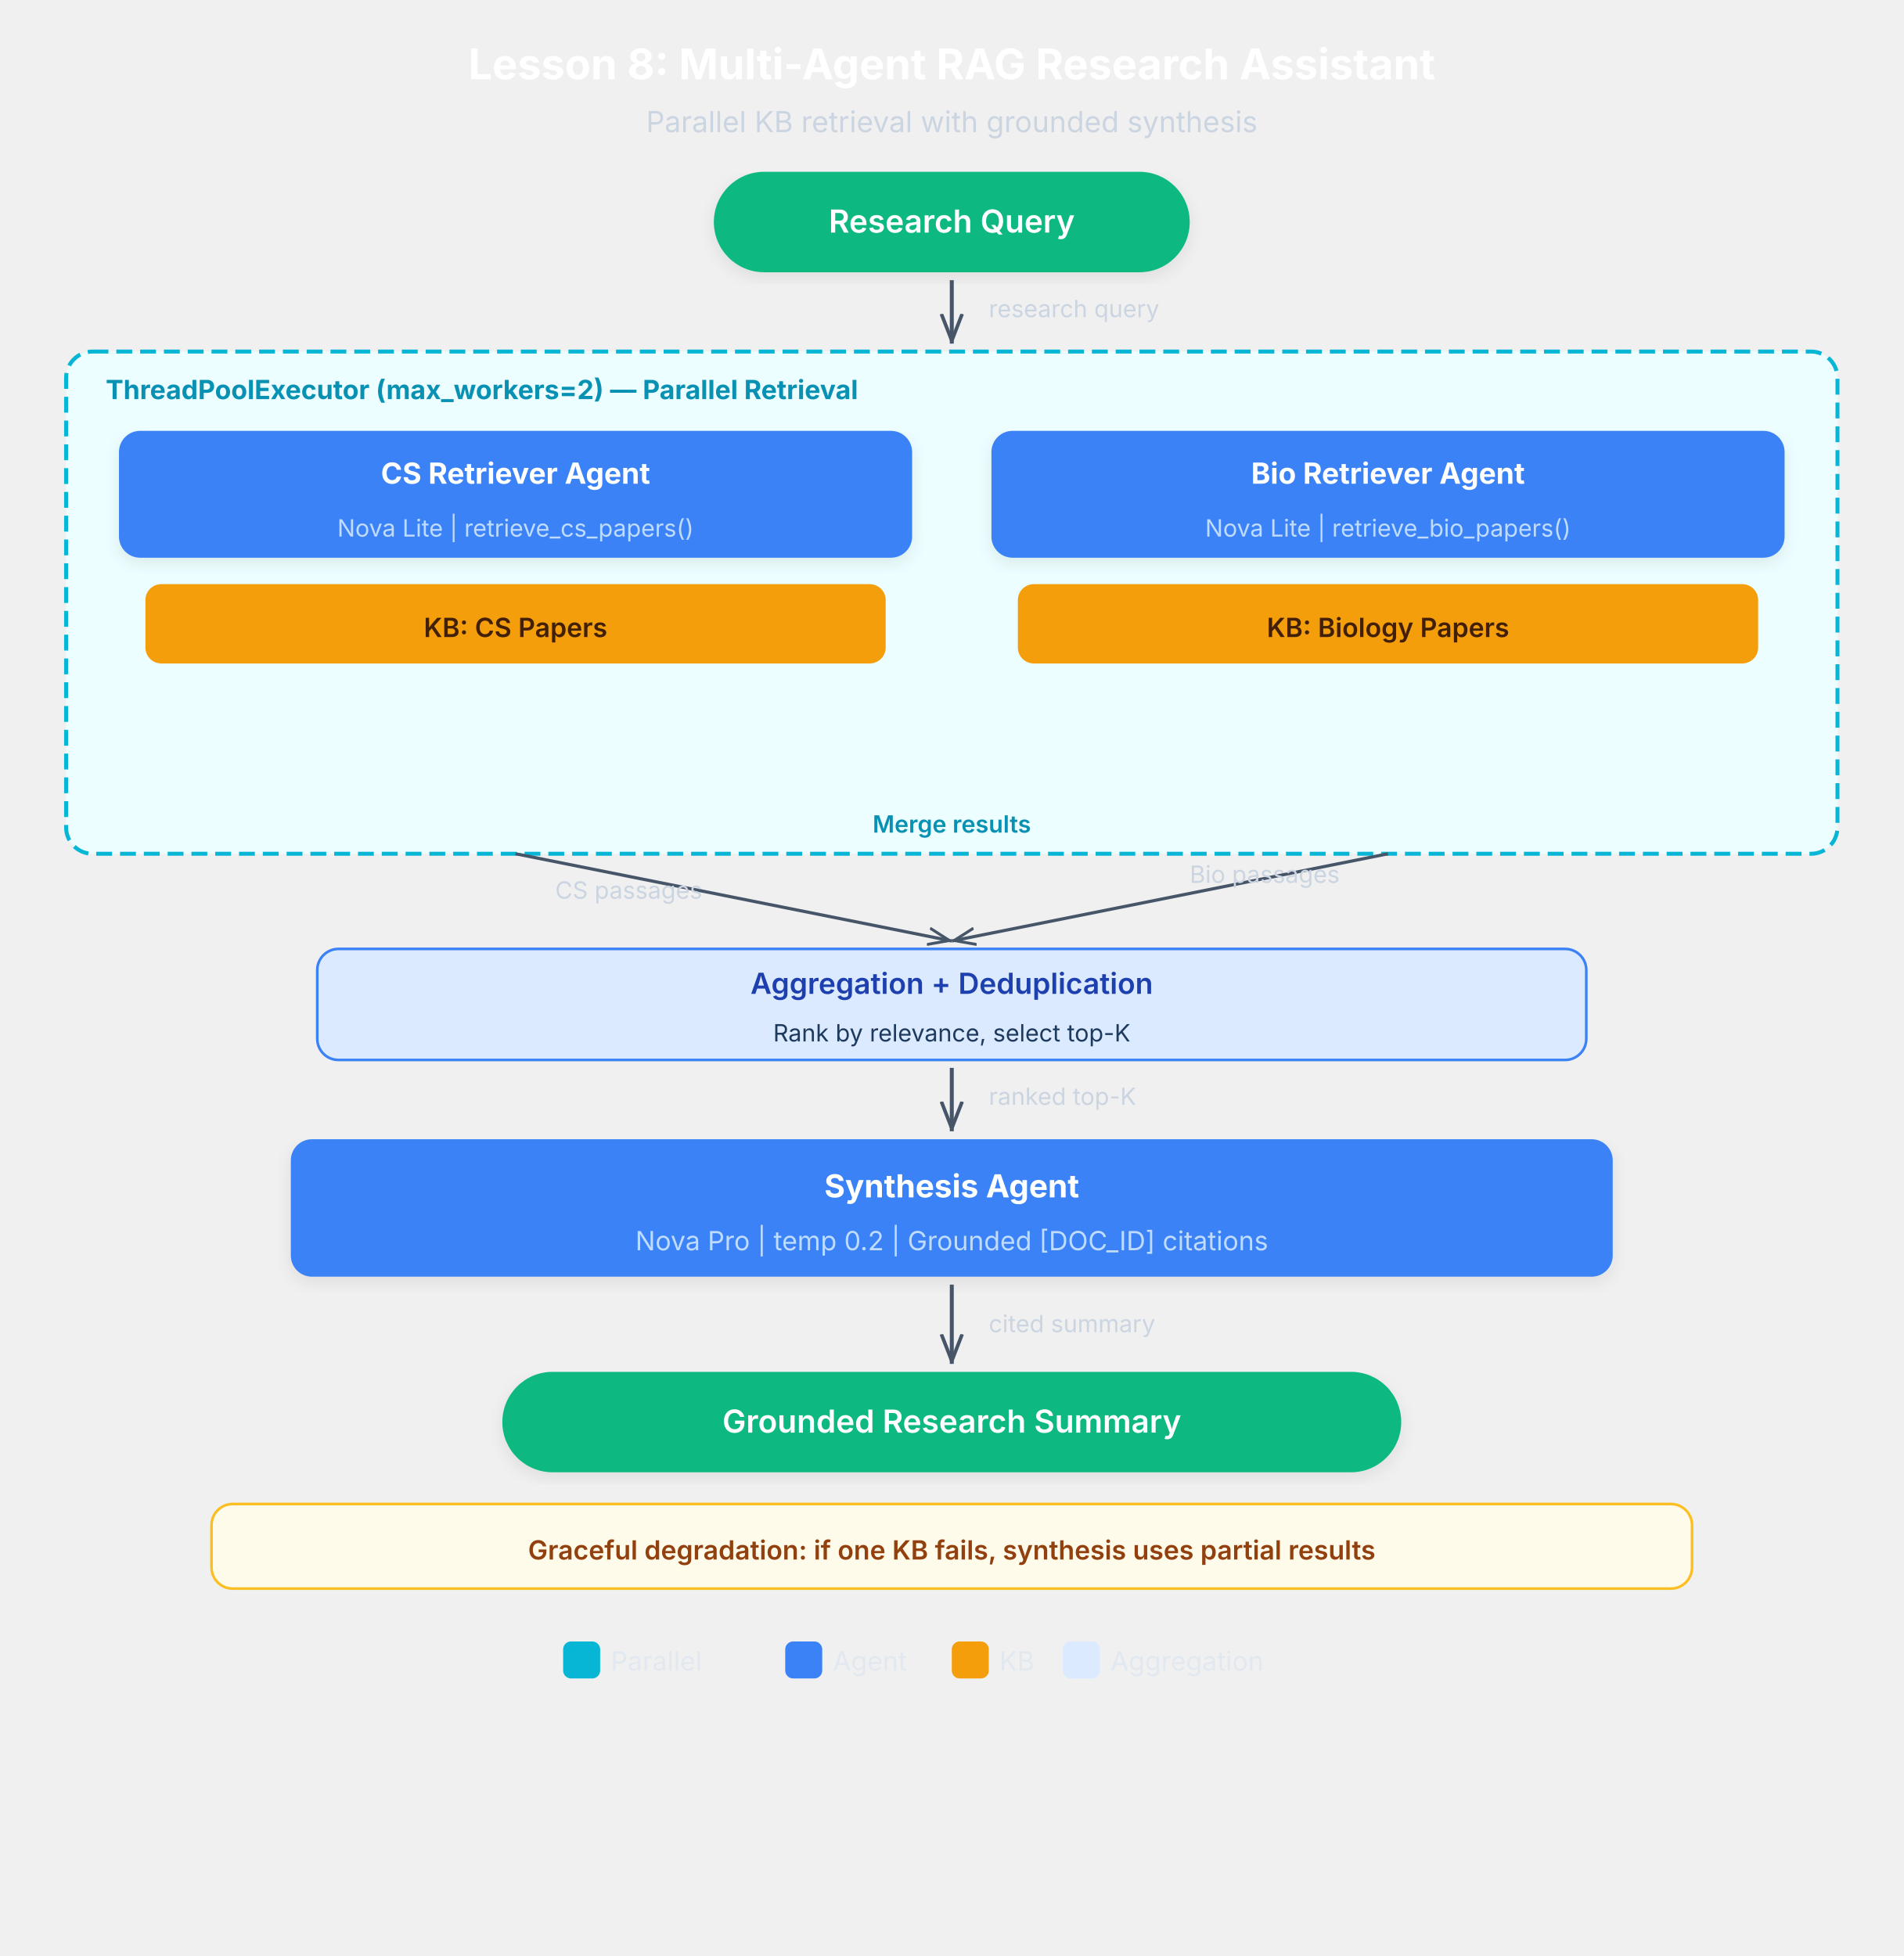
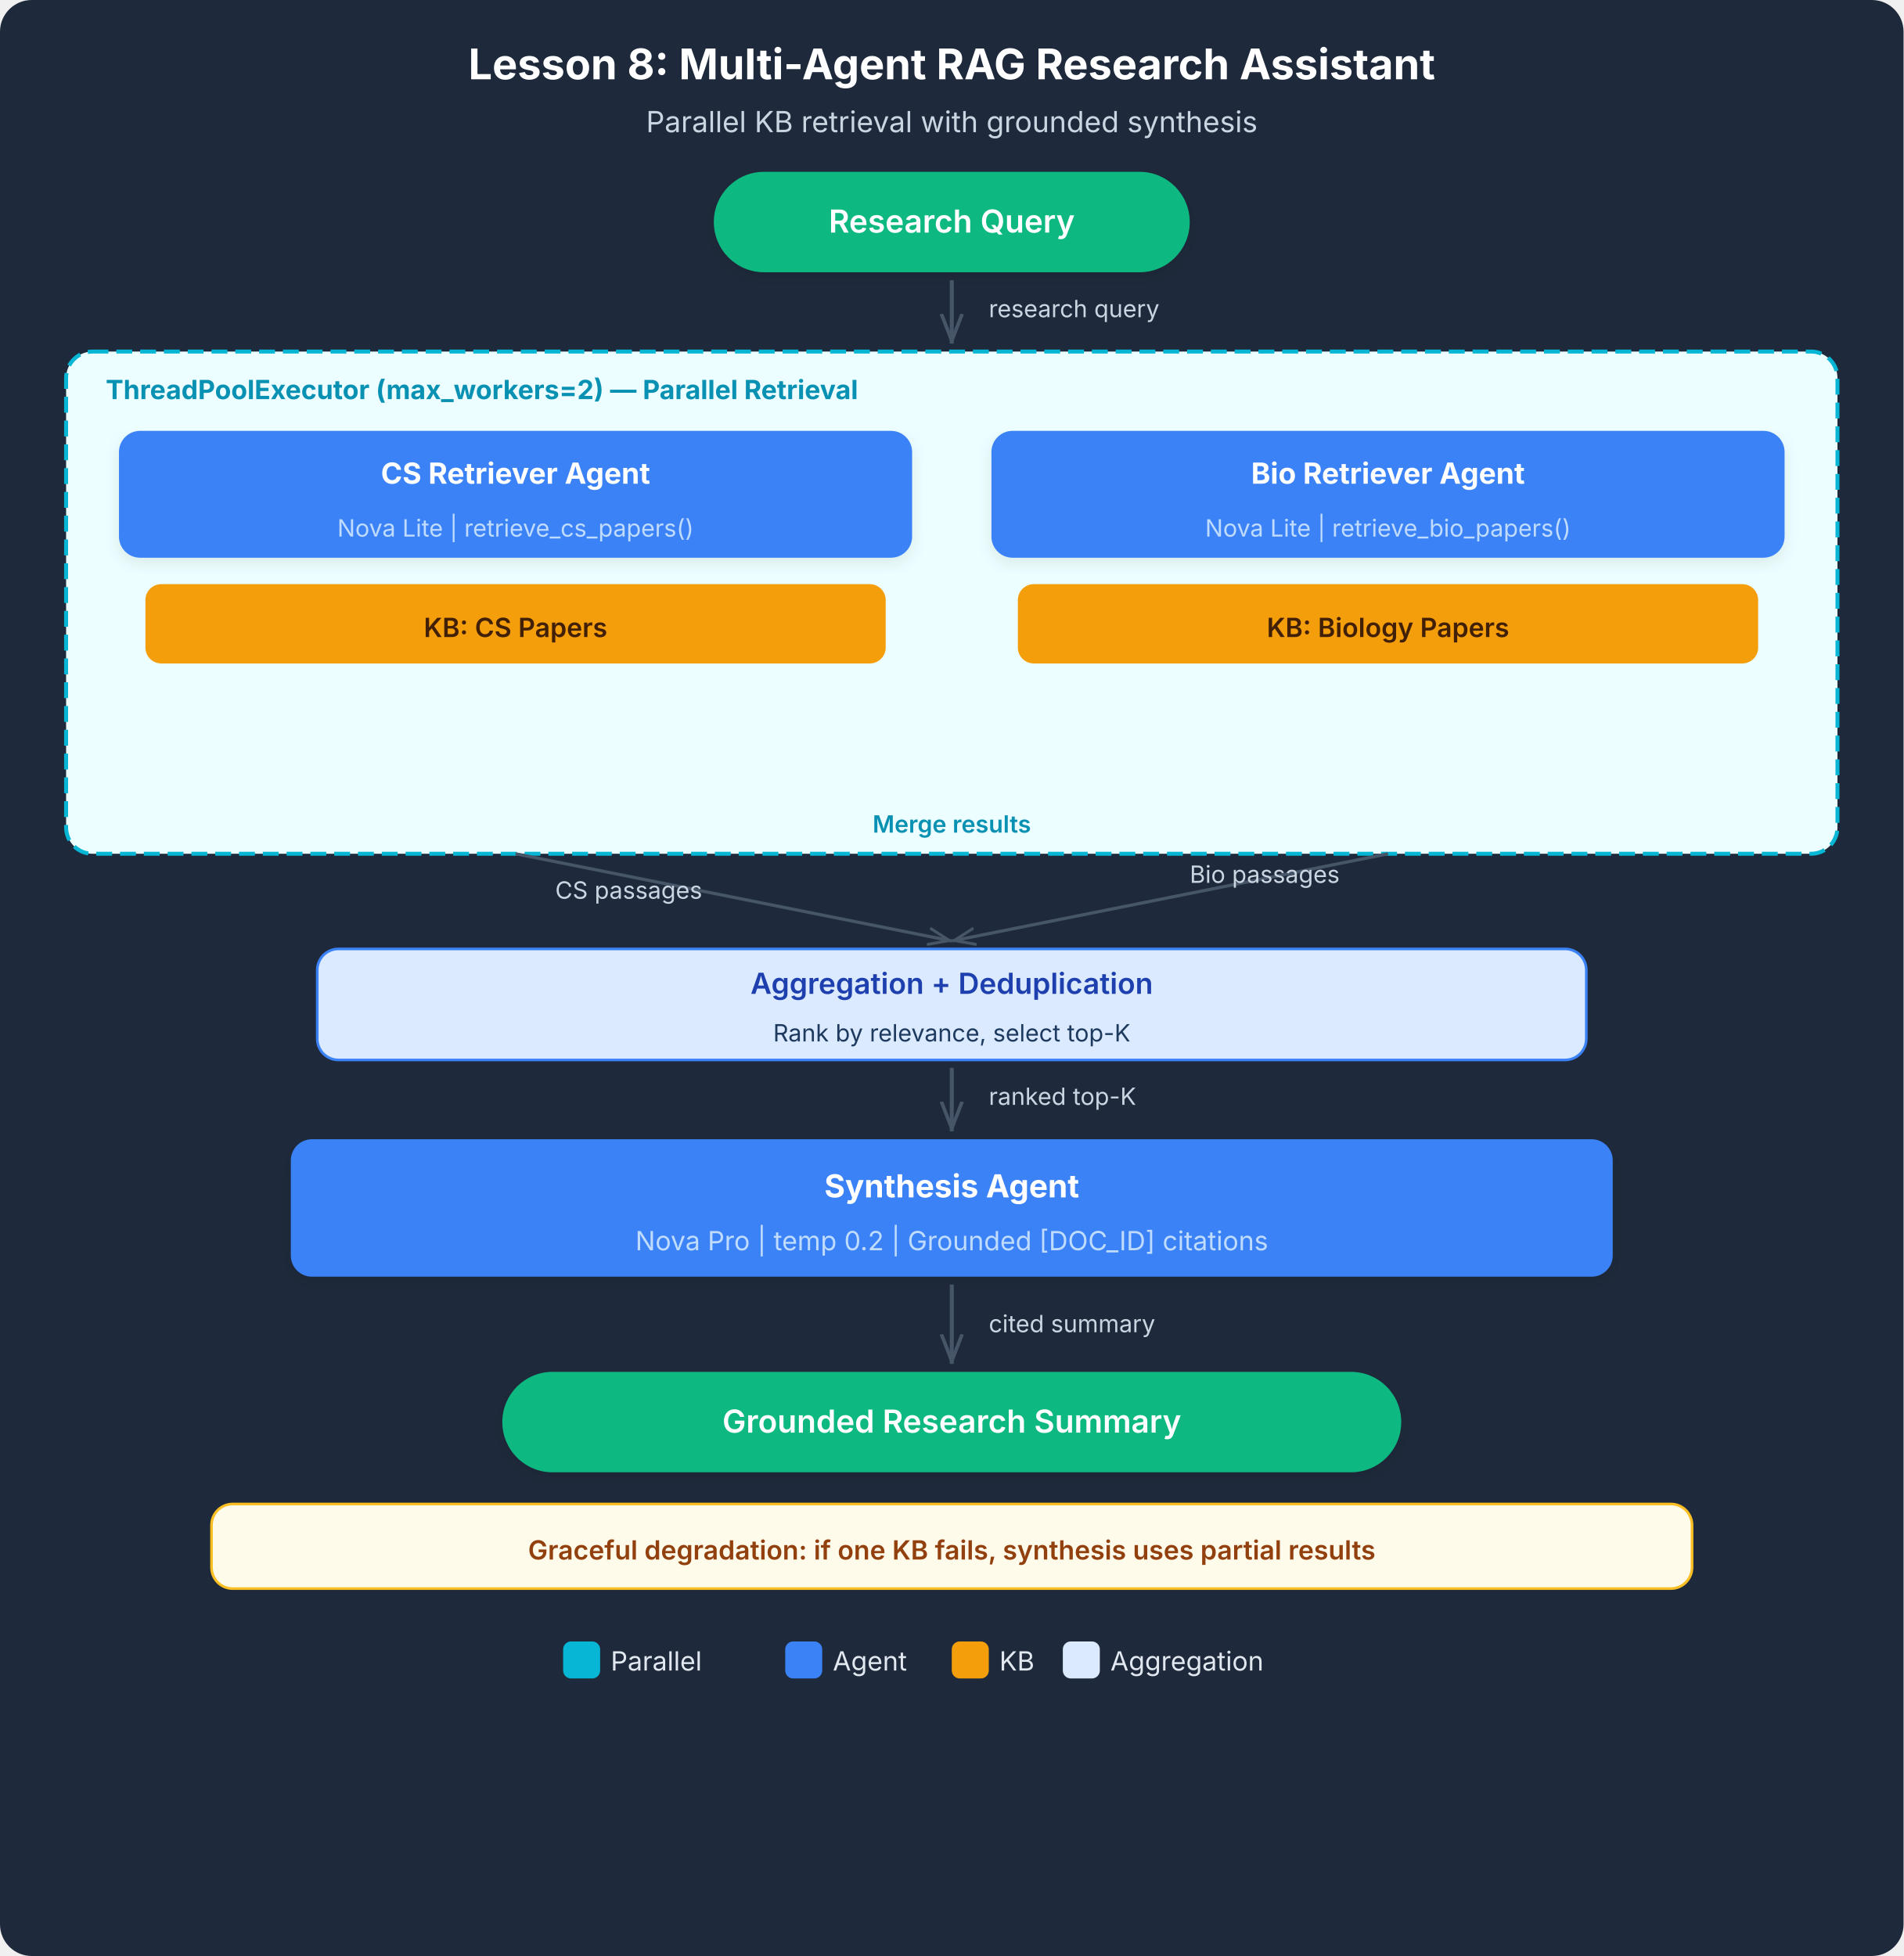
<svg xmlns="http://www.w3.org/2000/svg" viewBox="0 0 720 740" font-family="system-ui, -apple-system, &quot;Segoe UI&quot;, sans-serif">
  <defs>
    <filter id="sh" x="-4%" y="-4%" width="108%" height="116%">
      <feDropShadow dx="0" dy="2" stdDeviation="3" flood-opacity="0.08" />
    </filter>
    <marker id="a" viewBox="0 0 10 8" refX="10" refY="4" markerWidth="8" markerHeight="6" orient="auto">
      <path d="M0,0.5 L9,4 L0,7.5" fill="none" stroke="#475569" stroke-width="1.2" stroke-linejoin="round" />
    </marker>
    <marker id="ah" viewBox="0 0 10 8" refX="10" refY="4" markerWidth="8" markerHeight="6" orient="auto">
      <path d="M0,0.5 L9,4 L0,7.5" fill="none" stroke="#475569" stroke-width="1.2" stroke-linejoin="round" />
    </marker>
  </defs>
+   <rect width="720" height="740" rx="12" fill="#1e293b" />
  <text x="360" y="30" text-anchor="middle" font-size="16" font-weight="700" fill="#ffffff">Lesson 8: Multi-Agent RAG Research Assistant</text>
  <text x="360" y="50" text-anchor="middle" font-size="11" fill="#cbd5e1">Parallel KB retrieval with grounded synthesis</text>
  <rect x="270" y="65" width="180" height="38" rx="19" fill="#10b981" filter="url(#sh)" />
  <text x="360" y="88" text-anchor="middle" font-size="12" font-weight="600" fill="white">Research Query</text>
  <rect x="25" y="133" width="670" height="190" rx="10" fill="#ecfeff" stroke="#06b6d4" stroke-width="1.5" stroke-dasharray="6,3" />
  <text x="40" y="151" font-size="10" font-weight="700" fill="#0891b2">ThreadPoolExecutor (max_workers=2) — Parallel Retrieval</text>
  <rect x="45" y="163" width="300" height="48" rx="8" fill="#3b82f6" filter="url(#sh)" />
  <text x="195" y="183" text-anchor="middle" font-size="11" font-weight="700" fill="white">CS Retriever Agent</text>
  <text x="195" y="203" text-anchor="middle" font-size="9" fill="#bfdbfe">Nova Lite | retrieve_cs_papers()</text>
  <rect x="55" y="221" width="280" height="30" rx="6" fill="#f59e0b" />
  <text x="195" y="241" text-anchor="middle" font-size="10" font-weight="600" fill="#422006">KB: CS Papers</text>
  <rect x="375" y="163" width="300" height="48" rx="8" fill="#3b82f6" filter="url(#sh)" />
  <text x="525" y="183" text-anchor="middle" font-size="11" font-weight="700" fill="white">Bio Retriever Agent</text>
  <text x="525" y="203" text-anchor="middle" font-size="9" fill="#bfdbfe">Nova Lite | retrieve_bio_papers()</text>
  <rect x="385" y="221" width="280" height="30" rx="6" fill="#f59e0b" />
  <text x="525" y="241" text-anchor="middle" font-size="10" font-weight="600" fill="#422006">KB: Biology Papers</text>
  <text x="360" y="315" text-anchor="middle" font-size="9" font-weight="600" fill="#0891b2">Merge results</text>
  <rect x="120" y="359" width="480" height="42" rx="8" fill="#dbeafe" stroke="#3b82f6" stroke-width="1" />
  <text x="360" y="376" text-anchor="middle" font-size="11" font-weight="600" fill="#1e40af">Aggregation + Deduplication</text>
  <text x="360" y="394" text-anchor="middle" font-size="9" fill="#1e3a5f">Rank by relevance, select top-K</text>
  <rect x="110" y="431" width="500" height="52" rx="8" fill="#3b82f6" filter="url(#sh)" />
  <text x="360" y="453" text-anchor="middle" font-size="12" font-weight="700" fill="white">Synthesis Agent</text>
  <text x="360" y="473" text-anchor="middle" font-size="10" fill="#bfdbfe">Nova Pro | temp 0.2 | Grounded [DOC_ID] citations</text>
  <rect x="190" y="519" width="340" height="38" rx="19" fill="#10b981" filter="url(#sh)" />
  <text x="360" y="542" text-anchor="middle" font-size="12" font-weight="600" fill="white">Grounded Research Summary</text>
  <rect x="80" y="569" width="560" height="32" rx="8" fill="#fffbeb" stroke="#fbbf24" stroke-width="1" />
  <text x="360" y="590" text-anchor="middle" font-size="10" font-weight="600" fill="#92400e">Graceful degradation: if one KB fails, synthesis uses partial results</text>
  <rect x="213" y="621" width="14" height="14" rx="3" fill="#06b6d4" />
  <text x="231" y="632" font-size="10" fill="#e2e8f0">Parallel</text>
  <rect x="297" y="621" width="14" height="14" rx="3" fill="#3b82f6" />
  <text x="315" y="632" font-size="10" fill="#e2e8f0">Agent</text>
  <rect x="360" y="621" width="14" height="14" rx="3" fill="#f59e0b" />
  <text x="378" y="632" font-size="10" fill="#e2e8f0">KB</text>
  <rect x="402" y="621" width="14" height="14" rx="3" fill="#dbeafe" />
  <text x="420" y="632" font-size="10" fill="#e2e8f0">Aggregation</text>
  <g id="arrows">
    <line x1="360" y1="106" x2="360" y2="130" stroke="#475569" stroke-width="1.5" marker-end="url(#a)" />
    <text x="374" y="120" font-size="9" fill="#cbd5e1">research query</text>
    <line x1="195" y1="323" x2="360" y2="356" stroke="#475569" stroke-width="1.2" marker-end="url(#a)" />
    <text x="210" y="340" font-size="9" fill="#cbd5e1">CS passages</text>
    <line x1="525" y1="323" x2="360" y2="356" stroke="#475569" stroke-width="1.2" marker-end="url(#a)" />
    <text x="450" y="334" font-size="9" fill="#cbd5e1">Bio passages</text>
    <line x1="360" y1="404" x2="360" y2="428" stroke="#475569" stroke-width="1.5" marker-end="url(#a)" />
    <text x="374" y="418" font-size="9" fill="#cbd5e1">ranked top-K</text>
    <line x1="360" y1="486" x2="360" y2="516" stroke="#475569" stroke-width="1.5" marker-end="url(#a)" />
    <text x="374" y="504" font-size="9" fill="#cbd5e1">cited summary</text>
  </g>
</svg>
